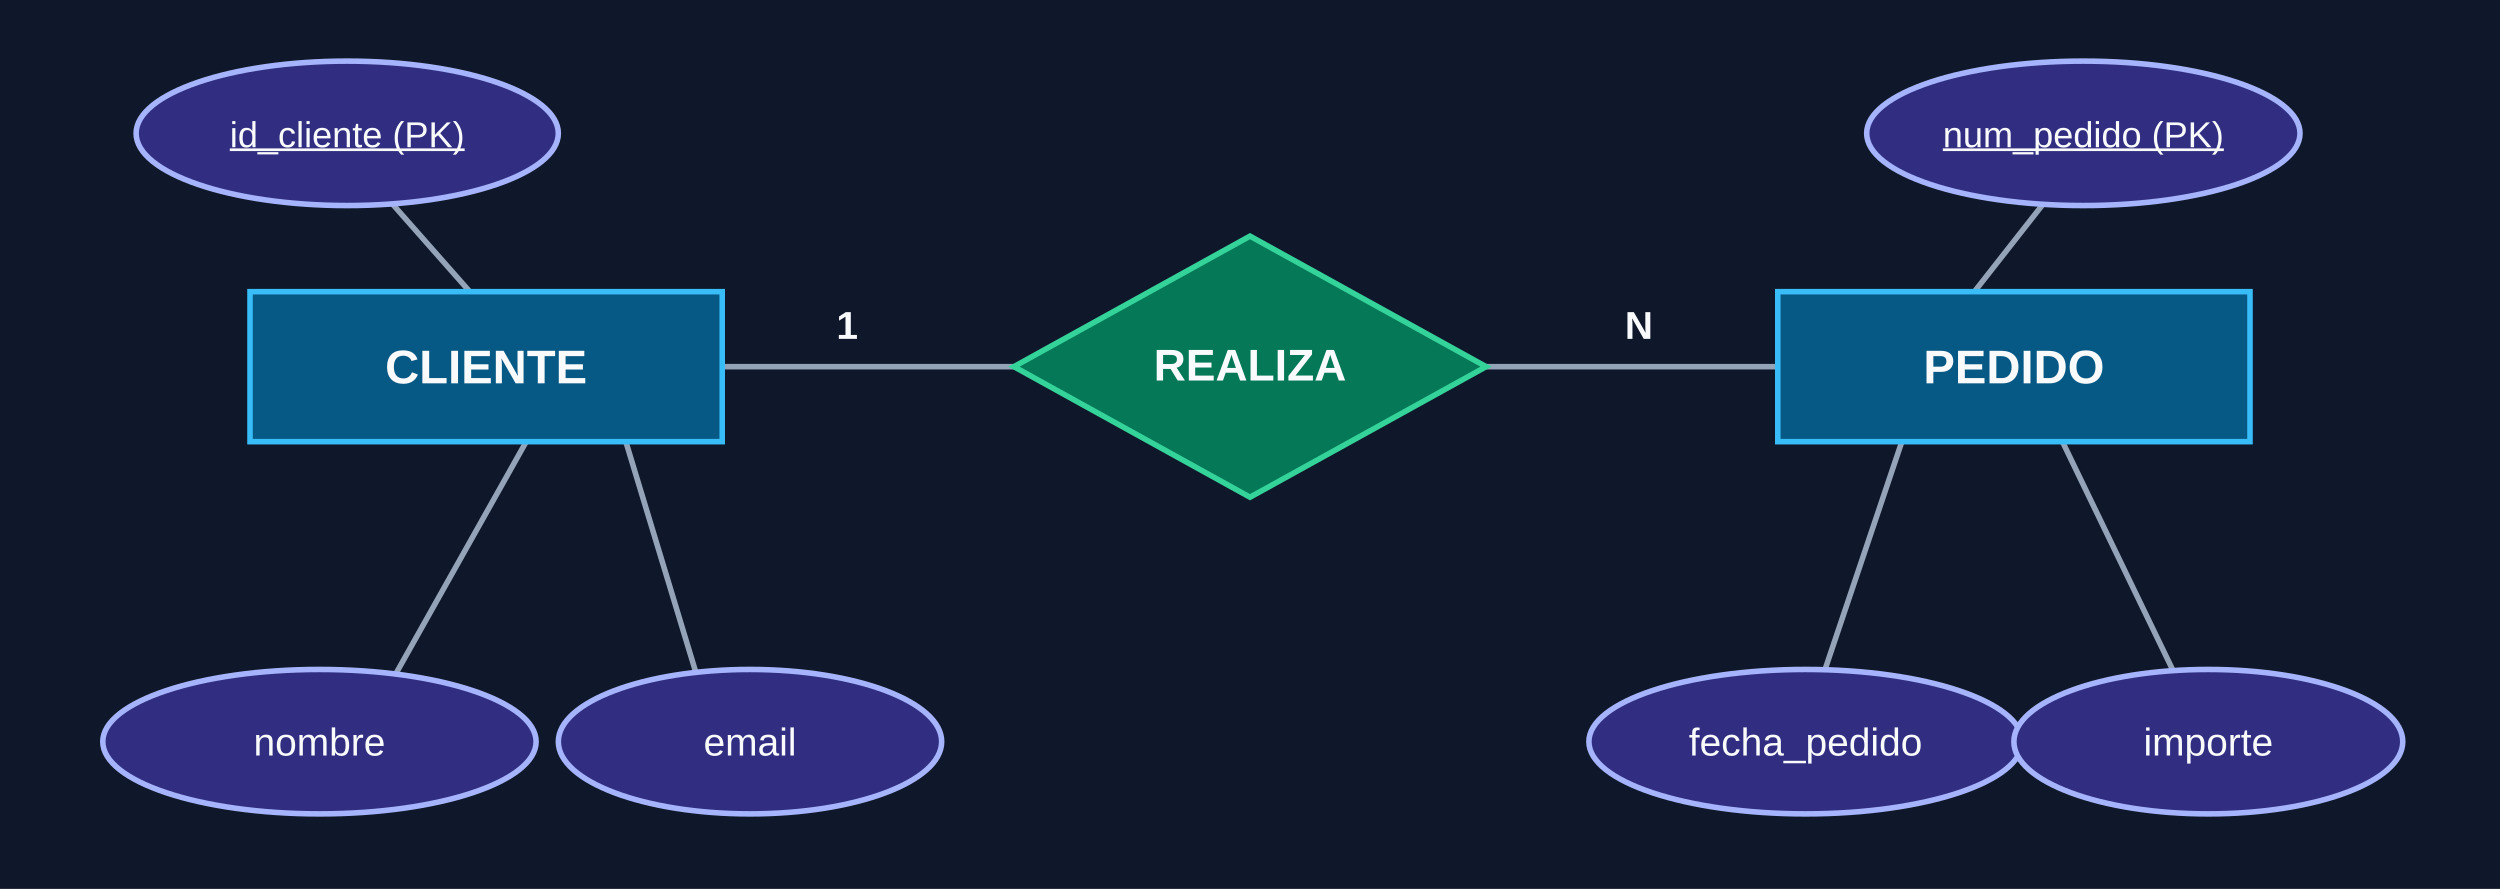
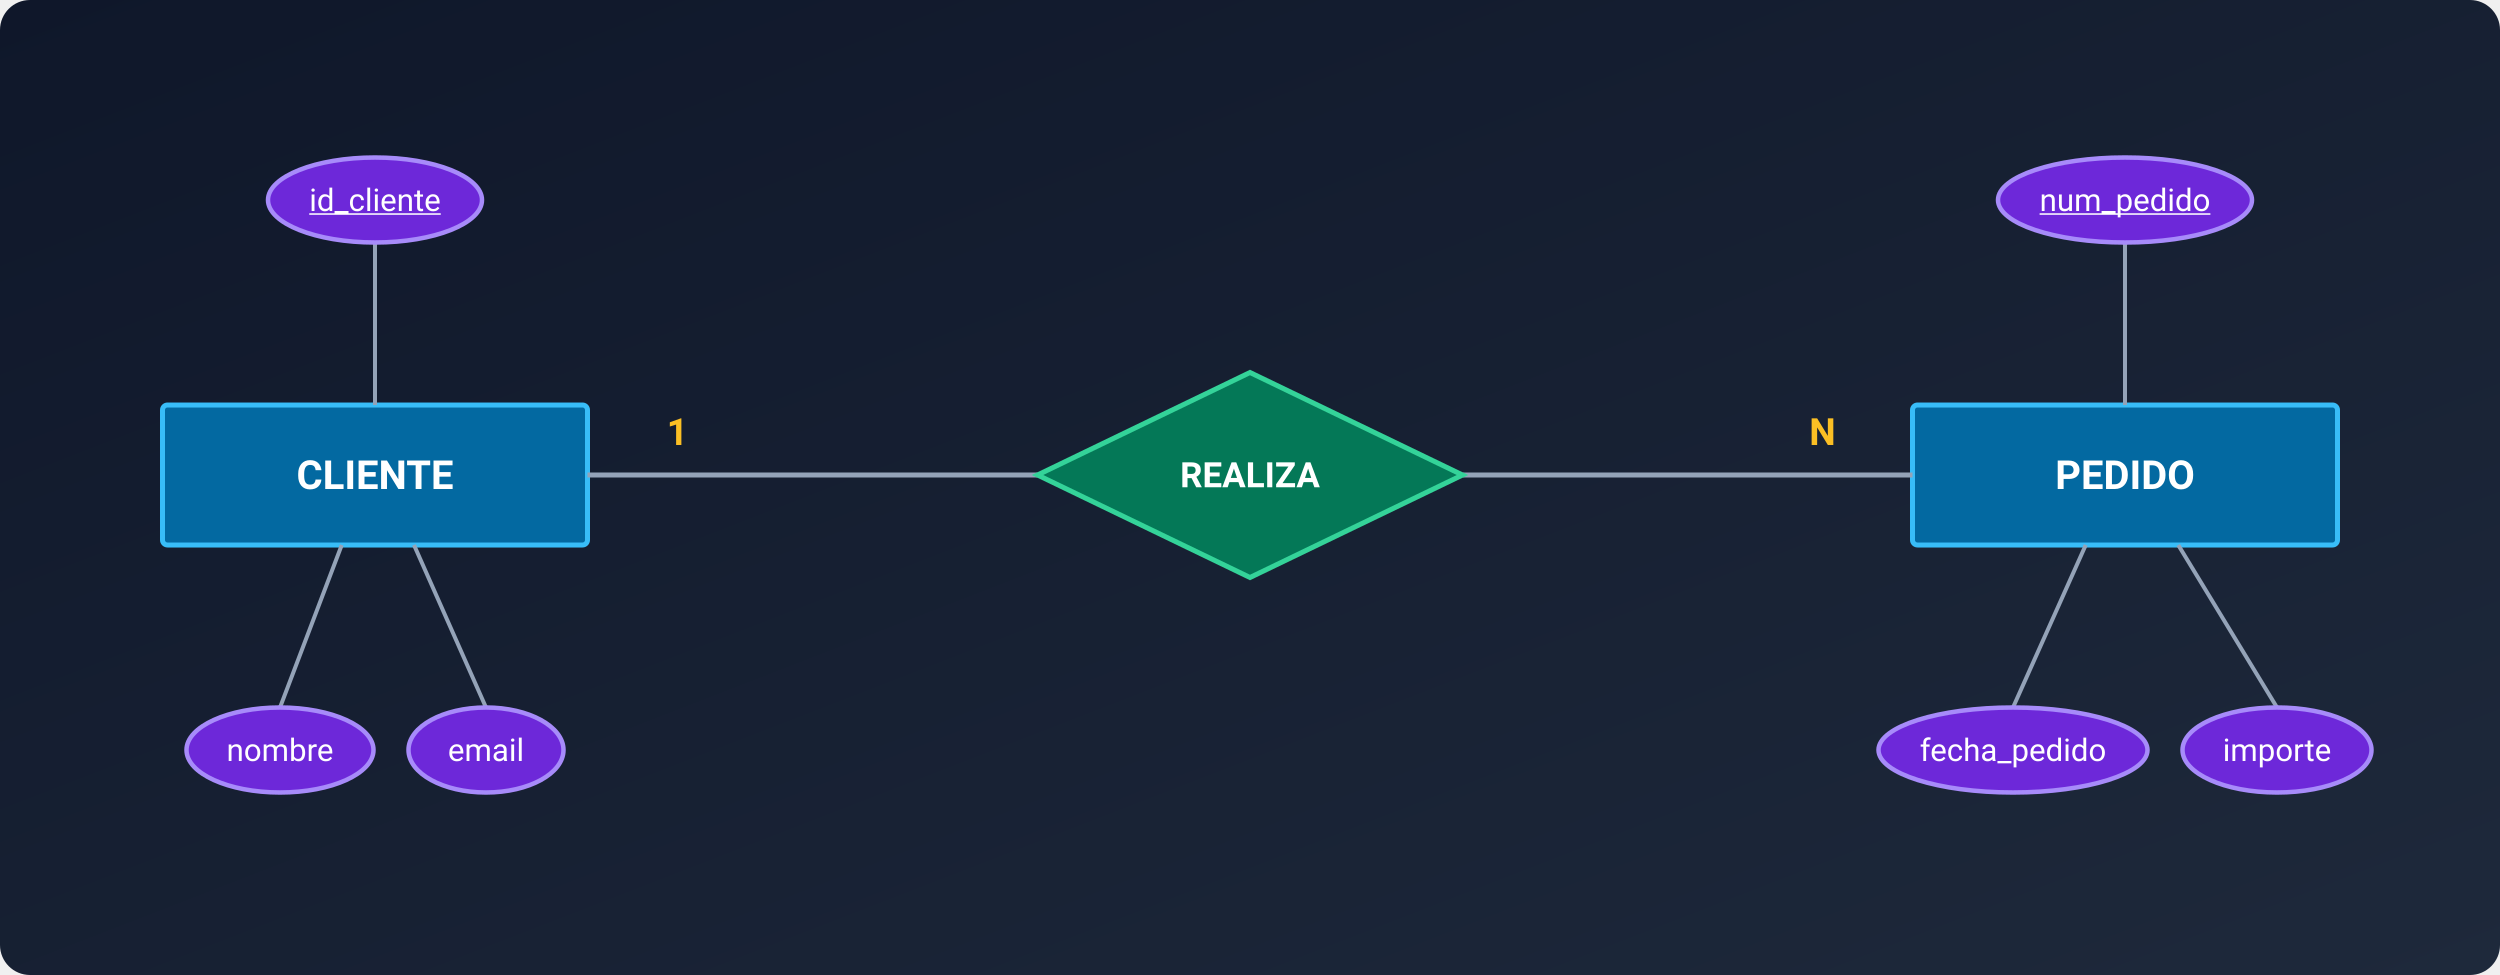
- <svg xmlns="http://www.w3.org/2000/svg" viewBox="0 0 900 320" role="img" aria-labelledby="title desc">
-   <rect width="900" height="320" fill="#0f172a" />
-   <g fill="none" stroke="#94a3b8" stroke-width="2">
-     <path d="M260 132H365M535 132H640" />
-     <path d="M170 106L125 55M190 158L140 247M225 158L252 247M710 106L750 55M685 158L655 247M742 158L785 247" />
+ <svg xmlns="http://www.w3.org/2000/svg" viewBox="0 0 1000 390" width="1000" height="390" role="img" aria-labelledby="t d" font-family="system-ui, -apple-system, &quot;Segoe UI&quot;, Roboto, Helvetica, Arial, sans-serif">
+   <defs>
+     <linearGradient id="bg" x1="0" y1="0" x2="1" y2="1">
+       <stop offset="0" stop-color="#0f172a" />
+       <stop offset="1" stop-color="#1e293b" />
+     </linearGradient>
+   </defs>
+   <style>.hot{cursor:pointer;transition:filter .15s}.hot:hover,.hot:focus,.hot.on{filter:brightness(1.35) drop-shadow(0 0 6px rgba(255,255,255,.35));outline:none}</style>
+   <rect width="1000" height="390" rx="12" fill="url(#bg)" />
+   <rect x="65.0" y="162.0" width="170.0" height="56.0" rx="2" fill="#0369a1" stroke="#38bdf8" stroke-width="2" />
+   <text x="150.0" y="195.6" font-size="16" fill="#fff" text-anchor="middle" font-weight="700">CLIENTE</text>
+   <rect x="765.0" y="162.0" width="170.0" height="56.0" rx="2" fill="#0369a1" stroke="#38bdf8" stroke-width="2" />
+   <text x="850.0" y="195.6" font-size="16" fill="#fff" text-anchor="middle" font-weight="700">PEDIDO</text>
+   <line x1="235.0" y1="190.0" x2="415.0" y2="190.0" stroke="#94a3b8" stroke-width="2" />
+   <line x1="585.0" y1="190.0" x2="765.0" y2="190.0" stroke="#94a3b8" stroke-width="2" />
+   <g class="hot" tabindex="0" data-tip="1:N: un cliente hace muchos pedidos; cada pedido es de un único cliente. La FK irá en PEDIDO.">
+     <polygon points="500,149.0 585.0,190 500,231.0 415.0,190" fill="#047857" stroke="#34d399" stroke-width="2" />
+     <text x="500.0" y="194.9" font-size="14" fill="#fff" text-anchor="middle" font-weight="700">REALIZA</text>
  </g>
-   <g fill="#075985" stroke="#38bdf8" stroke-width="2">
-     <rect x="90" y="105" width="170" height="54" />
-     <rect x="640" y="105" width="170" height="54" />
-   </g>
-   <g fill="#047857" stroke="#34d399" stroke-width="2">
-     <polygon points="450,85 535,132 450,179 365,132" />
-   </g>
-   <g fill="#312e81" stroke="#a5b4fc" stroke-width="2">
-     <ellipse cx="125" cy="48" rx="76" ry="26" />
-     <ellipse cx="115" cy="267" rx="78" ry="26" />
-     <ellipse cx="270" cy="267" rx="69" ry="26" />
-     <ellipse cx="750" cy="48" rx="78" ry="26" />
-     <ellipse cx="650" cy="267" rx="78" ry="26" />
-     <ellipse cx="795" cy="267" rx="70" ry="26" />
-   </g>
-   <g fill="#f8fafc" font-family="Arial, sans-serif" text-anchor="middle">
-     <text x="175" y="138" font-size="17" font-weight="700">CLIENTE</text>
-     <text x="725" y="138" font-size="17" font-weight="700">PEDIDO</text>
-     <text x="450" y="137" font-size="16" font-weight="700">REALIZA</text>
-     <text x="125" y="53" font-size="13" text-decoration="underline">id_cliente (PK)</text>
-     <text x="115" y="272" font-size="14">nombre</text>
-     <text x="270" y="272" font-size="14">email</text>
-     <text x="750" y="53" font-size="13" text-decoration="underline">num_pedido (PK)</text>
-     <text x="650" y="272" font-size="14">fecha_pedido</text>
-     <text x="795" y="272" font-size="14">importe</text>
-     <text x="305" y="122" font-size="14" font-weight="700">1</text>
-     <text x="590" y="122" font-size="14" font-weight="700">N</text>
-   </g>
+   <text x="271.0" y="178.0" font-size="15" fill="#fbbf24" text-anchor="middle" font-weight="700">1</text>
+   <text x="729.0" y="178.0" font-size="15" fill="#fbbf24" text-anchor="middle" font-weight="700">N</text>
+   <line x1="150.0" y1="162.0" x2="150.0" y2="97.0" stroke="#94a3b8" stroke-width="1.6" />
+   <ellipse cx="150.0" cy="80.0" rx="42.8" ry="17" fill="#6d28d9" stroke="#a78bfa" stroke-width="1.8" />
+   <text x="150.0" y="84.4" font-size="12.5" fill="#fff" text-anchor="middle" text-decoration="underline">id_cliente</text>
+   <line x1="136.7" y1="218.0" x2="112.0" y2="283.0" stroke="#94a3b8" stroke-width="1.6" />
+   <ellipse cx="112.0" cy="300.0" rx="37.4" ry="17" fill="#6d28d9" stroke="#a78bfa" stroke-width="1.8" />
+   <text x="112.0" y="304.4" font-size="12.5" fill="#fff" text-anchor="middle">nombre</text>
+   <line x1="165.6" y1="218.0" x2="194.4" y2="283.0" stroke="#94a3b8" stroke-width="1.6" />
+   <ellipse cx="194.4" cy="300.0" rx="31.0" ry="17" fill="#6d28d9" stroke="#a78bfa" stroke-width="1.8" />
+   <text x="194.4" y="304.4" font-size="12.5" fill="#fff" text-anchor="middle">email</text>
+   <line x1="850.0" y1="162.0" x2="850.0" y2="97.0" stroke="#94a3b8" stroke-width="1.6" />
+   <ellipse cx="850.0" cy="80.0" rx="50.8" ry="17" fill="#6d28d9" stroke="#a78bfa" stroke-width="1.8" />
+   <text x="850.0" y="84.4" font-size="12.5" fill="#fff" text-anchor="middle" text-decoration="underline">num_pedido</text>
+   <line x1="834.3" y1="218.0" x2="805.2" y2="283.0" stroke="#94a3b8" stroke-width="1.6" />
+   <ellipse cx="805.2" cy="300.0" rx="53.8" ry="17" fill="#6d28d9" stroke="#a78bfa" stroke-width="1.8" />
+   <text x="805.2" y="304.4" font-size="12.5" fill="#fff" text-anchor="middle">fecha_pedido</text>
+   <line x1="871.3" y1="218.0" x2="910.8" y2="283.0" stroke="#94a3b8" stroke-width="1.6" />
+   <ellipse cx="910.8" cy="300.0" rx="37.8" ry="17" fill="#6d28d9" stroke="#a78bfa" stroke-width="1.8" />
+   <text x="910.8" y="304.4" font-size="12.5" fill="#fff" text-anchor="middle">importe</text>
</svg>
